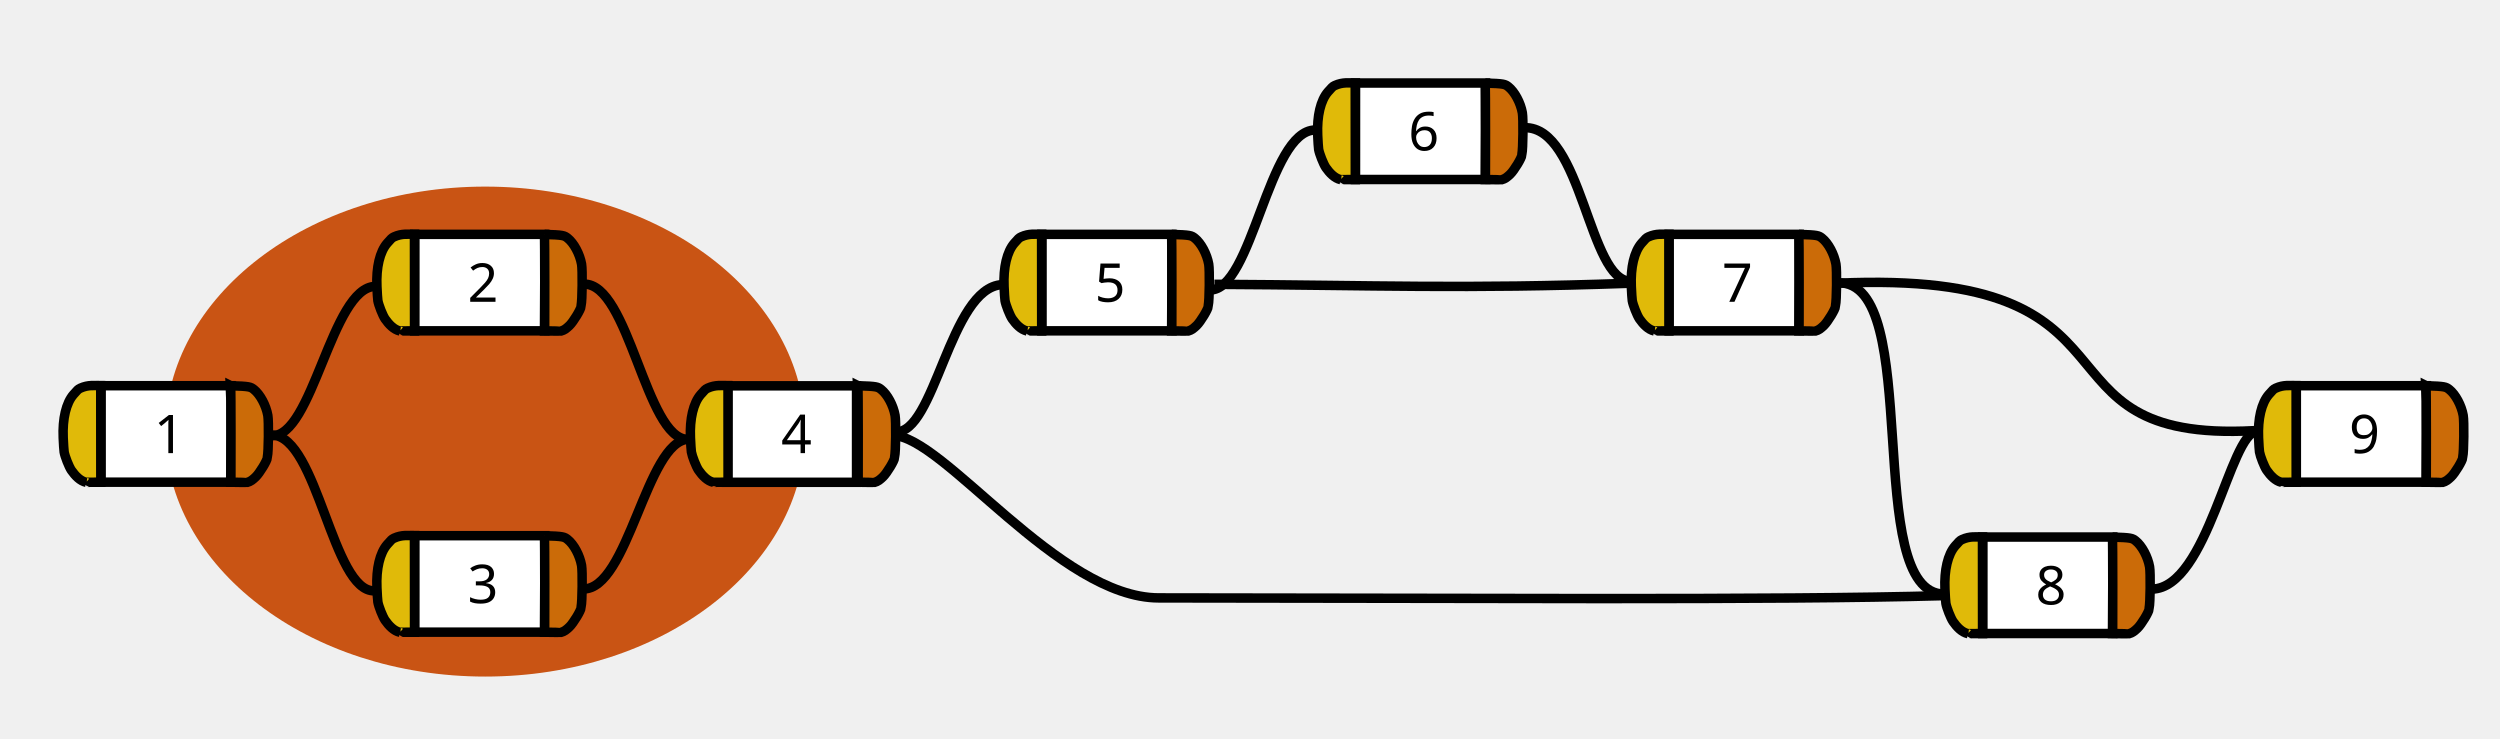
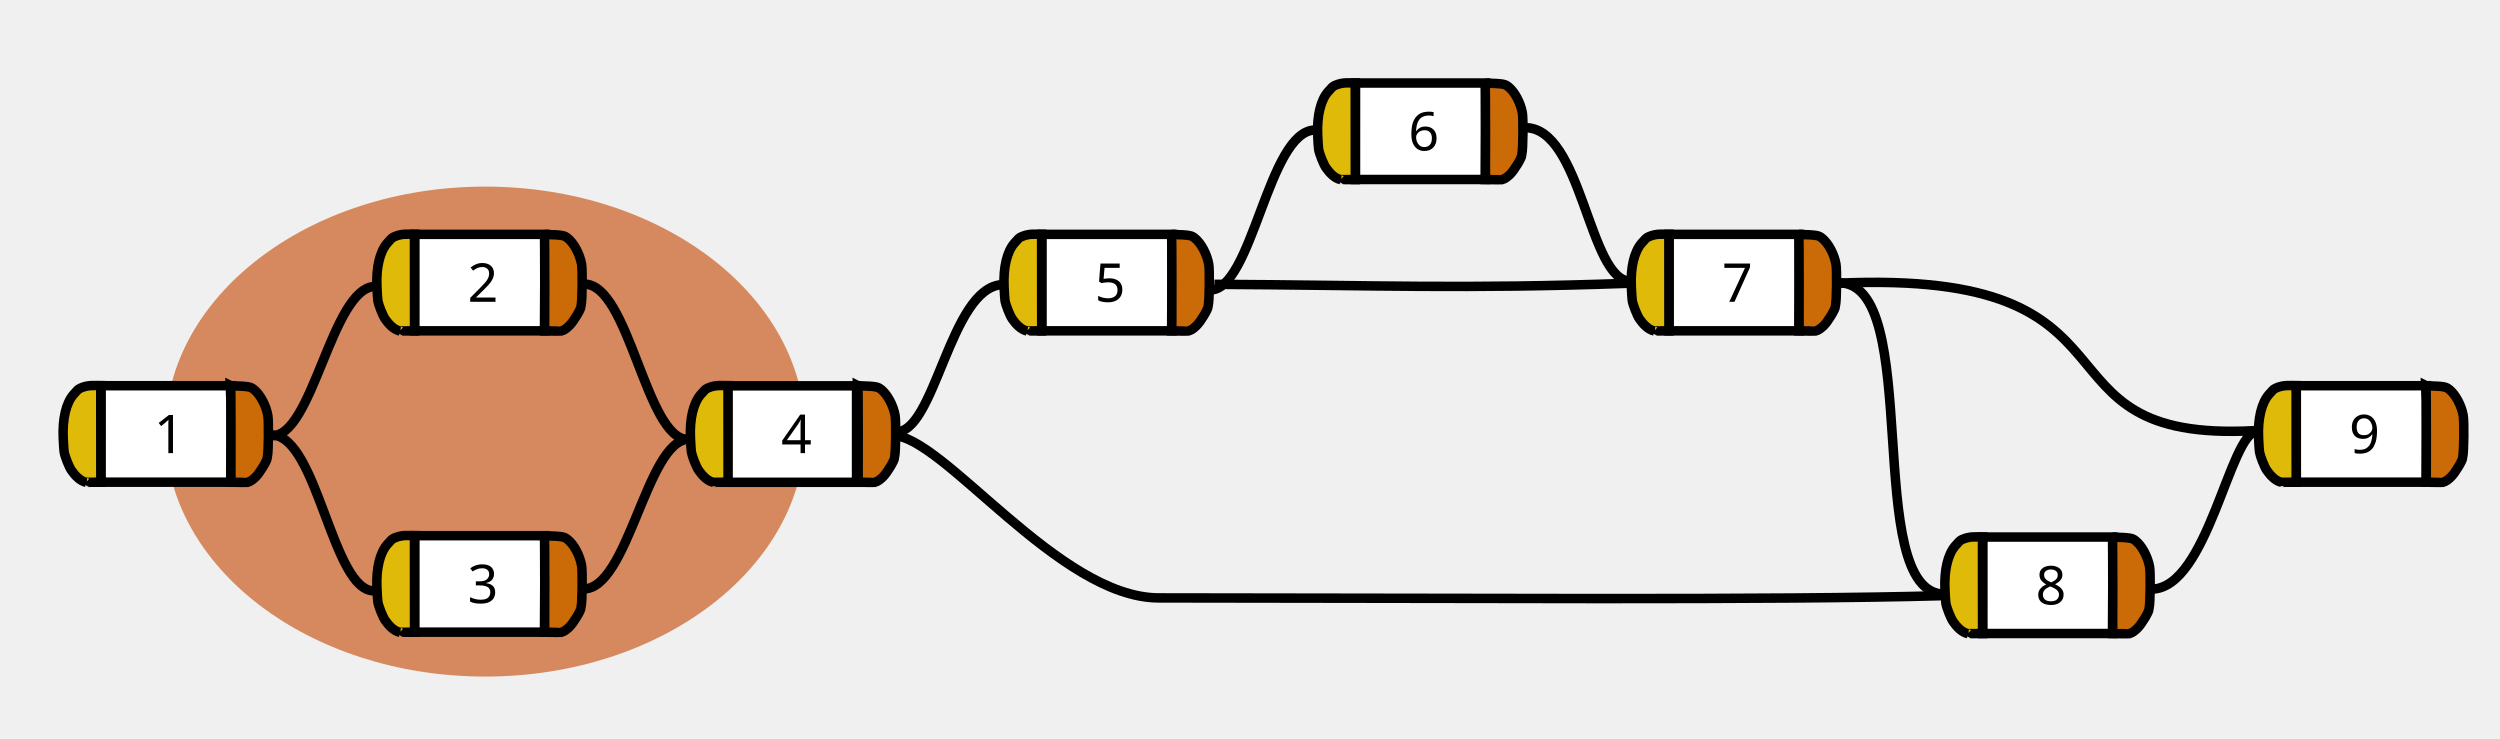
<svg xmlns="http://www.w3.org/2000/svg" width="210.921mm" height="62.269mm" viewBox="0 0 210.921 62.269" version="1.1" id="svg487">
  <defs id="defs484" />
-   <ellipse style="display:inline;opacity:0.972;fill:#c54600;fill-opacity:0.945;stroke:none;stroke-width:0.444;stroke-dasharray:none;stroke-opacity:1" id="path8530" ry="20.669" rx="26.982" cy="36.412" cx="40.937" />
+   <ellipse style="display:inline;opacity:0.638;fill:#c54600;fill-opacity:0.945;stroke:none;stroke-width:0.444;stroke-dasharray:none;stroke-opacity:1" id="path8530" ry="20.669" rx="26.982" cy="36.412" cx="40.937" />
  <g id="layer2" style="display:inline">
    <rect style="font-variation-settings:normal;display:inline;fill:#ffffff;fill-opacity:1;fill-rule:evenodd;stroke:#000000;stroke-width:0.801;stroke-linecap:butt;stroke-linejoin:miter;stroke-miterlimit:4;stroke-dasharray:none;stroke-dashoffset:0;stroke-opacity:1;stop-color:#000000" id="rect5864-9" width="10.977" height="8.14" x="61.289" y="32.551" ry="0" />
    <rect style="font-variation-settings:normal;display:inline;fill:#ffffff;fill-opacity:1;fill-rule:evenodd;stroke:#000000;stroke-width:0.801;stroke-linecap:butt;stroke-linejoin:miter;stroke-miterlimit:4;stroke-dasharray:none;stroke-dashoffset:0;stroke-opacity:1;stop-color:#000000" id="rect5864" width="10.977" height="8.14" x="8.518" y="32.541" ry="0" />
  </g>
  <g id="layer3" style="display:inline">
    <rect style="font-variation-settings:normal;fill:#ffffff;fill-opacity:1;fill-rule:evenodd;stroke:#000000;stroke-width:0.801;stroke-linecap:butt;stroke-linejoin:miter;stroke-miterlimit:4;stroke-dasharray:none;stroke-dashoffset:0;stroke-opacity:1;stop-color:#000000" id="rect5864-7" width="10.977" height="8.14" x="193.738" y="32.541" ry="0" />
  </g>
  <g id="layer1">
    <path style="fill:#e0ba09;fill-opacity:1;stroke:#000000;stroke-width:0.801;stroke-dasharray:none;stroke-opacity:1" d="M 7.269,40.693 C 6.757,40.578 6.339,40.13 6.021,39.676 5.816,39.372 5.473,38.504 5.412,38.131 5.392,38.007 5.356,37.469 5.333,36.936 5.263,35.322 5.578,33.999 6.203,33.28 6.516,32.921 6.595,32.833 6.775,32.751 7.448,32.445 7.977,32.539 8.499,32.538 c -0.004,0.15 0.006,8.143 0.006,8.143 -0.758,-0.009 -1.218,0.028 -1.237,0.012 z" id="path429-3" />
    <path style="fill:#cb6b08;fill-opacity:1;stroke:#000000;stroke-width:0.801;stroke-dasharray:none;stroke-opacity:1" d="m 19.469,32.543 c 1.597,0.047 1.671,0.095 1.949,0.313 0.53,0.417 1.029,1.346 1.179,2.197 0.086,0.489 0.058,3.115 -0.038,3.46 -0.008,0.029 -0.013,0.078 -0.012,0.109 0.012,0.211 -0.633,1.281 -0.97,1.607 -0.265,0.251 -0.431,0.394 -0.74,0.476 -0.047,0.012 -0.506,-0.019 -1.355,-0.024 0.016,-0.328 0.004,-7.939 -0.015,-8.139 z" id="path429" />
    <text xml:space="preserve" style="font-size:1.271px;fill:#000000;stroke-width:0.801;stroke-dasharray:none" x="12.983" y="38.231" id="text250">
      <tspan id="tspan248" style="font-style:normal;font-variant:normal;font-weight:normal;font-stretch:normal;font-size:4.521px;font-family:sans-serif;-inkscape-font-specification:'sans-serif, Normal';font-variant-ligatures:normal;font-variant-caps:normal;font-variant-numeric:normal;font-variant-east-asian:normal;stroke-width:0.801;stroke-dasharray:none" x="12.983" y="38.231">1</tspan>
    </text>
    <path style="fill:#e0ba09;fill-opacity:1;stroke:#000000;stroke-width:0.801;stroke-dasharray:none;stroke-opacity:1" d="m 60.189,40.693 c -0.511,-0.114 -0.93,-0.563 -1.247,-1.017 -0.206,-0.304 -0.548,-1.172 -0.61,-1.545 -0.02,-0.124 -0.056,-0.662 -0.079,-1.195 -0.07,-1.614 0.245,-2.937 0.871,-3.656 0.312,-0.359 0.392,-0.448 0.572,-0.529 0.672,-0.306 1.202,-0.212 1.724,-0.213 -0.004,0.15 0.006,8.143 0.006,8.143 -0.758,-0.009 -1.218,0.028 -1.237,0.012 z" id="path429-3-2" />
    <path style="fill:#cb6b08;fill-opacity:1;stroke:#000000;stroke-width:0.801;stroke-dasharray:none;stroke-opacity:1" d="m 72.389,32.543 c 1.597,0.047 1.671,0.095 1.949,0.313 0.53,0.417 1.029,1.346 1.179,2.197 0.086,0.489 0.058,3.115 -0.038,3.46 -0.008,0.029 -0.013,0.078 -0.012,0.109 0.012,0.211 -0.633,1.281 -0.97,1.607 -0.265,0.251 -0.431,0.394 -0.74,0.476 -0.047,0.012 -0.506,-0.019 -1.355,-0.024 0.016,-0.328 0.004,-7.939 -0.015,-8.139 z" id="path429-6" />
    <text xml:space="preserve" style="font-size:1.271px;fill:#000000;stroke-width:0.801;stroke-dasharray:none" x="65.903" y="38.231" id="text250-6">
      <tspan id="tspan248-4" style="font-style:normal;font-variant:normal;font-weight:normal;font-stretch:normal;font-size:4.521px;font-family:sans-serif;-inkscape-font-specification:'sans-serif, Normal';font-variant-ligatures:normal;font-variant-caps:normal;font-variant-numeric:normal;font-variant-east-asian:normal;stroke-width:0.801;stroke-dasharray:none" x="65.903" y="38.231">4</tspan>
    </text>
    <g id="g1240-9" transform="matrix(0.400442,0,0,0.400442,6.712796,-12.32908)" style="stroke-width:2;stroke-dasharray:none">
      <g id="g194-5" style="stroke-width:2;stroke-dasharray:none">
        <rect style="font-variation-settings:normal;fill:#ffffff;fill-opacity:1;fill-rule:evenodd;stroke:#000000;stroke-width:2;stroke-linecap:butt;stroke-linejoin:miter;stroke-miterlimit:4;stroke-dasharray:none;stroke-dashoffset:0;stroke-opacity:1;stop-color:#000000" id="rect5864-0" width="27.411" height="20.327" x="70.607" y="80.165" ry="0" />
        <path style="fill:#e0ba09;fill-opacity:1;stroke:#000000;stroke-width:2;stroke-dasharray:none;stroke-opacity:1" d="m 67.486,100.522 c -1.277,-0.286 -2.323,-1.405 -3.115,-2.538 -0.514,-0.76 -1.369,-2.927 -1.522,-3.858 -0.051,-0.309 -0.14,-1.652 -0.198,-2.985 -0.175,-4.031 0.612,-7.334 2.174,-9.129 0.78,-0.896 0.979,-1.118 1.428,-1.321 1.679,-0.764 3.002,-0.529 4.304,-0.533 -0.009,0.373 0.016,20.334 0.016,20.334 -1.892,-0.023 -3.042,0.071 -3.089,0.03 z" id="path429-3-4" />
        <path style="fill:#cb6b08;fill-opacity:1;stroke:#000000;stroke-width:2;stroke-dasharray:none;stroke-opacity:1" d="m 97.955,80.172 c 3.988,0.117 4.173,0.237 4.868,0.782 1.325,1.041 2.57,3.361 2.945,5.487 0.215,1.222 0.144,7.78 -0.095,8.641 -0.02,0.073 -0.033,0.195 -0.029,0.271 0.03,0.527 -1.581,3.198 -2.421,4.013 -0.662,0.626 -1.076,0.985 -1.847,1.188 -0.117,0.031 -1.265,-0.047 -3.383,-0.059 0.04,-0.82 0.01,-19.824 -0.038,-20.324 z" id="path429-8" />
      </g>
      <text xml:space="preserve" style="font-size:3.175px;fill:#000000;stroke-width:2;stroke-dasharray:none" x="81.756" y="94.374" id="text250-7">
        <tspan id="tspan248-1" style="font-style:normal;font-variant:normal;font-weight:normal;font-stretch:normal;font-size:11.289px;font-family:sans-serif;-inkscape-font-specification:'sans-serif, Normal';font-variant-ligatures:normal;font-variant-caps:normal;font-variant-numeric:normal;font-variant-east-asian:normal;stroke-width:2;stroke-dasharray:none" x="81.756" y="94.374">2</tspan>
      </text>
    </g>
    <g id="g1240-9-3" transform="matrix(0.400442,0,0,0.400442,6.712796,13.09308)" style="stroke-width:2;stroke-dasharray:none">
      <g id="g194-5-67" style="stroke-width:2;stroke-dasharray:none">
        <rect style="font-variation-settings:normal;fill:#ffffff;fill-opacity:1;fill-rule:evenodd;stroke:#000000;stroke-width:2;stroke-linecap:butt;stroke-linejoin:miter;stroke-miterlimit:4;stroke-dasharray:none;stroke-dashoffset:0;stroke-opacity:1;stop-color:#000000" id="rect5864-0-5" width="27.411" height="20.327" x="70.607" y="80.165" ry="0" />
        <path style="fill:#e0ba09;fill-opacity:1;stroke:#000000;stroke-width:2;stroke-dasharray:none;stroke-opacity:1" d="m 67.486,100.522 c -1.277,-0.286 -2.323,-1.405 -3.115,-2.538 -0.514,-0.76 -1.369,-2.927 -1.522,-3.858 -0.051,-0.309 -0.14,-1.652 -0.198,-2.985 -0.175,-4.031 0.612,-7.334 2.174,-9.129 0.78,-0.896 0.979,-1.118 1.428,-1.321 1.679,-0.764 3.002,-0.529 4.304,-0.533 -0.009,0.373 0.016,20.334 0.016,20.334 -1.892,-0.023 -3.042,0.071 -3.089,0.03 z" id="path429-3-4-3" />
        <path style="fill:#cb6b08;fill-opacity:1;stroke:#000000;stroke-width:2;stroke-dasharray:none;stroke-opacity:1" d="m 97.955,80.172 c 3.988,0.117 4.173,0.237 4.868,0.782 1.325,1.041 2.57,3.361 2.945,5.487 0.215,1.222 0.144,7.78 -0.095,8.641 -0.02,0.073 -0.033,0.195 -0.029,0.271 0.03,0.527 -1.581,3.198 -2.421,4.013 -0.662,0.626 -1.076,0.985 -1.847,1.188 -0.117,0.031 -1.265,-0.047 -3.383,-0.059 0.04,-0.82 0.01,-19.824 -0.038,-20.324 z" id="path429-8-5" />
      </g>
      <text xml:space="preserve" style="font-size:3.175px;fill:#000000;stroke-width:2;stroke-dasharray:none" x="81.756" y="94.374" id="text250-7-6">
        <tspan id="tspan248-1-2" style="font-style:normal;font-variant:normal;font-weight:normal;font-stretch:normal;font-size:11.289px;font-family:sans-serif;-inkscape-font-specification:'sans-serif, Normal';font-variant-ligatures:normal;font-variant-caps:normal;font-variant-numeric:normal;font-variant-east-asian:normal;stroke-width:2;stroke-dasharray:none" x="81.756" y="94.374">3</tspan>
      </text>
    </g>
    <path style="fill:#e0ba09;fill-opacity:1;stroke:#000000;stroke-width:0.801;stroke-dasharray:none;stroke-opacity:1" d="m 192.488,40.693 c -0.511,-0.114 -0.93,-0.563 -1.247,-1.017 -0.206,-0.304 -0.548,-1.172 -0.61,-1.545 -0.02,-0.124 -0.056,-0.662 -0.079,-1.195 -0.07,-1.614 0.245,-2.937 0.871,-3.656 0.312,-0.359 0.392,-0.448 0.572,-0.529 0.672,-0.306 1.202,-0.212 1.724,-0.213 -0.004,0.15 0.006,8.143 0.006,8.143 -0.758,-0.009 -1.218,0.028 -1.237,0.012 z" id="path429-3-22" />
    <path style="fill:#cb6b08;fill-opacity:1;stroke:#000000;stroke-width:0.801;stroke-dasharray:none;stroke-opacity:1" d="m 204.689,32.543 c 1.597,0.047 1.671,0.095 1.949,0.313 0.53,0.417 1.029,1.346 1.179,2.197 0.086,0.489 0.058,3.115 -0.038,3.46 -0.008,0.029 -0.013,0.078 -0.012,0.109 0.012,0.211 -0.633,1.281 -0.97,1.607 -0.265,0.251 -0.431,0.394 -0.74,0.476 -0.047,0.012 -0.506,-0.019 -1.355,-0.024 0.016,-0.328 0.004,-7.939 -0.015,-8.139 z" id="path429-61" />
    <text xml:space="preserve" style="font-size:1.271px;fill:#000000;stroke-width:0.801;stroke-dasharray:none" x="198.202" y="38.231" id="text250-0">
      <tspan id="tspan248-6" style="font-style:normal;font-variant:normal;font-weight:normal;font-stretch:normal;font-size:4.521px;font-family:sans-serif;-inkscape-font-specification:'sans-serif, Normal';font-variant-ligatures:normal;font-variant-caps:normal;font-variant-numeric:normal;font-variant-east-asian:normal;stroke-width:0.801;stroke-dasharray:none" x="198.202" y="38.231">9</tspan>
    </text>
    <g id="g1240-71" transform="matrix(0.400442,0,0,0.400442,139.0038,13.20742)" style="stroke-width:2;stroke-dasharray:none">
      <g id="g194-1" style="stroke-width:2;stroke-dasharray:none">
        <rect style="font-variation-settings:normal;fill:#ffffff;fill-opacity:1;fill-rule:evenodd;stroke:#000000;stroke-width:2;stroke-linecap:butt;stroke-linejoin:miter;stroke-miterlimit:4;stroke-dasharray:none;stroke-dashoffset:0;stroke-opacity:1;stop-color:#000000" id="rect5864-5" width="27.411" height="20.327" x="70.607" y="80.165" ry="0" />
        <path style="fill:#e0ba09;fill-opacity:1;stroke:#000000;stroke-width:2;stroke-dasharray:none;stroke-opacity:1" d="m 67.486,100.522 c -1.277,-0.286 -2.323,-1.405 -3.115,-2.538 -0.514,-0.76 -1.369,-2.927 -1.522,-3.858 -0.051,-0.309 -0.14,-1.652 -0.198,-2.985 -0.175,-4.031 0.612,-7.334 2.174,-9.129 0.78,-0.896 0.979,-1.118 1.428,-1.321 1.679,-0.764 3.002,-0.529 4.304,-0.533 -0.009,0.373 0.016,20.334 0.016,20.334 -1.892,-0.023 -3.042,0.071 -3.089,0.03 z" id="path429-3-97" />
        <path style="fill:#cb6b08;fill-opacity:1;stroke:#000000;stroke-width:2;stroke-dasharray:none;stroke-opacity:1" d="m 97.955,80.172 c 3.988,0.117 4.173,0.237 4.868,0.782 1.325,1.041 2.57,3.361 2.945,5.487 0.215,1.222 0.144,7.78 -0.095,8.641 -0.02,0.073 -0.033,0.195 -0.029,0.271 0.03,0.527 -1.581,3.198 -2.421,4.013 -0.662,0.626 -1.076,0.985 -1.847,1.188 -0.117,0.031 -1.265,-0.047 -3.383,-0.059 0.04,-0.82 0.01,-19.824 -0.038,-20.324 z" id="path429-7" />
      </g>
      <text xml:space="preserve" style="font-size:3.175px;fill:#000000;stroke-width:2;stroke-dasharray:none" x="81.756" y="94.374" id="text250-67">
        <tspan id="tspan248-3" style="font-style:normal;font-variant:normal;font-weight:normal;font-stretch:normal;font-size:11.289px;font-family:sans-serif;-inkscape-font-specification:'sans-serif, Normal';font-variant-ligatures:normal;font-variant-caps:normal;font-variant-numeric:normal;font-variant-east-asian:normal;stroke-width:2;stroke-dasharray:none" x="81.756" y="94.374">8</tspan>
      </text>
    </g>
    <g id="g1240-65" transform="matrix(0.400442,0,0,0.400442,112.5439,-12.32908)" style="stroke-width:2;stroke-dasharray:none">
      <g id="g194-6" style="stroke-width:2;stroke-dasharray:none">
        <rect style="font-variation-settings:normal;fill:#ffffff;fill-opacity:1;fill-rule:evenodd;stroke:#000000;stroke-width:2;stroke-linecap:butt;stroke-linejoin:miter;stroke-miterlimit:4;stroke-dasharray:none;stroke-dashoffset:0;stroke-opacity:1;stop-color:#000000" id="rect5864-3" width="27.411" height="20.327" x="70.607" y="80.165" ry="0" />
        <path style="fill:#e0ba09;fill-opacity:1;stroke:#000000;stroke-width:2;stroke-dasharray:none;stroke-opacity:1" d="m 67.486,100.522 c -1.277,-0.286 -2.323,-1.405 -3.115,-2.538 -0.514,-0.76 -1.369,-2.927 -1.522,-3.858 -0.051,-0.309 -0.14,-1.652 -0.198,-2.985 -0.175,-4.031 0.612,-7.334 2.174,-9.129 0.78,-0.896 0.979,-1.118 1.428,-1.321 1.679,-0.764 3.002,-0.529 4.304,-0.533 -0.009,0.373 0.016,20.334 0.016,20.334 -1.892,-0.023 -3.042,0.071 -3.089,0.03 z" id="path429-3-94" />
        <path style="fill:#cb6b08;fill-opacity:1;stroke:#000000;stroke-width:2;stroke-dasharray:none;stroke-opacity:1" d="m 97.955,80.172 c 3.988,0.117 4.173,0.237 4.868,0.782 1.325,1.041 2.57,3.361 2.945,5.487 0.215,1.222 0.144,7.78 -0.095,8.641 -0.02,0.073 -0.033,0.195 -0.029,0.271 0.03,0.527 -1.581,3.198 -2.421,4.013 -0.662,0.626 -1.076,0.985 -1.847,1.188 -0.117,0.031 -1.265,-0.047 -3.383,-0.059 0.04,-0.82 0.01,-19.824 -0.038,-20.324 z" id="path429-81" />
      </g>
      <text xml:space="preserve" style="font-size:3.175px;fill:#000000;stroke-width:2;stroke-dasharray:none" x="81.756" y="94.374" id="text250-2">
        <tspan id="tspan248-9" style="font-style:normal;font-variant:normal;font-weight:normal;font-stretch:normal;font-size:11.289px;font-family:sans-serif;-inkscape-font-specification:'sans-serif, Normal';font-variant-ligatures:normal;font-variant-caps:normal;font-variant-numeric:normal;font-variant-east-asian:normal;stroke-width:2;stroke-dasharray:none" x="81.756" y="94.374">7</tspan>
      </text>
    </g>
    <g id="g1240-3" transform="matrix(0.400442,0,0,0.400442,86.08394,-25.09733)" style="stroke-width:2;stroke-dasharray:none">
      <g id="g194-9" style="stroke-width:2;stroke-dasharray:none">
        <rect style="font-variation-settings:normal;fill:#ffffff;fill-opacity:1;fill-rule:evenodd;stroke:#000000;stroke-width:2;stroke-linecap:butt;stroke-linejoin:miter;stroke-miterlimit:4;stroke-dasharray:none;stroke-dashoffset:0;stroke-opacity:1;stop-color:#000000" id="rect5864-08" width="27.411" height="20.327" x="70.607" y="80.165" ry="0" />
        <path style="fill:#e0ba09;fill-opacity:1;stroke:#000000;stroke-width:2;stroke-dasharray:none;stroke-opacity:1" d="m 67.486,100.522 c -1.277,-0.286 -2.323,-1.405 -3.115,-2.538 -0.514,-0.76 -1.369,-2.927 -1.522,-3.858 -0.051,-0.309 -0.14,-1.652 -0.198,-2.985 -0.175,-4.031 0.612,-7.334 2.174,-9.129 0.78,-0.896 0.979,-1.118 1.428,-1.321 1.679,-0.764 3.002,-0.529 4.304,-0.533 -0.009,0.373 0.016,20.334 0.016,20.334 -1.892,-0.023 -3.042,0.071 -3.089,0.03 z" id="path429-3-8" />
        <path style="fill:#cb6b08;fill-opacity:1;stroke:#000000;stroke-width:2;stroke-dasharray:none;stroke-opacity:1" d="m 97.955,80.172 c 3.988,0.117 4.173,0.237 4.868,0.782 1.325,1.041 2.57,3.361 2.945,5.487 0.215,1.222 0.144,7.78 -0.095,8.641 -0.02,0.073 -0.033,0.195 -0.029,0.271 0.03,0.527 -1.581,3.198 -2.421,4.013 -0.662,0.626 -1.076,0.985 -1.847,1.188 -0.117,0.031 -1.265,-0.047 -3.383,-0.059 0.04,-0.82 0.01,-19.824 -0.038,-20.324 z" id="path429-5" />
      </g>
      <text xml:space="preserve" style="font-size:3.175px;fill:#000000;stroke-width:2;stroke-dasharray:none" x="81.756" y="94.374" id="text250-09">
        <tspan id="tspan248-63" style="font-style:normal;font-variant:normal;font-weight:normal;font-stretch:normal;font-size:11.289px;font-family:sans-serif;-inkscape-font-specification:'sans-serif, Normal';font-variant-ligatures:normal;font-variant-caps:normal;font-variant-numeric:normal;font-variant-east-asian:normal;stroke-width:2;stroke-dasharray:none" x="81.756" y="94.374">6</tspan>
      </text>
    </g>
    <g id="g1240-8" transform="matrix(0.400442,0,0,0.400442,59.62401,-12.32908)" style="stroke-width:2;stroke-dasharray:none">
      <g id="g194-56" style="stroke-width:2;stroke-dasharray:none">
        <rect style="font-variation-settings:normal;fill:#ffffff;fill-opacity:1;fill-rule:evenodd;stroke:#000000;stroke-width:2;stroke-linecap:butt;stroke-linejoin:miter;stroke-miterlimit:4;stroke-dasharray:none;stroke-dashoffset:0;stroke-opacity:1;stop-color:#000000" id="rect5864-1" width="27.411" height="20.327" x="70.607" y="80.165" ry="0" />
        <path style="fill:#e0ba09;fill-opacity:1;stroke:#000000;stroke-width:2;stroke-dasharray:none;stroke-opacity:1" d="m 67.486,100.522 c -1.277,-0.286 -2.323,-1.405 -3.115,-2.538 -0.514,-0.76 -1.369,-2.927 -1.522,-3.858 -0.051,-0.309 -0.14,-1.652 -0.198,-2.985 -0.175,-4.031 0.612,-7.334 2.174,-9.129 0.78,-0.896 0.979,-1.118 1.428,-1.321 1.679,-0.764 3.002,-0.529 4.304,-0.533 -0.009,0.373 0.016,20.334 0.016,20.334 -1.892,-0.023 -3.042,0.071 -3.089,0.03 z" id="path429-3-1" />
        <path style="fill:#cb6b08;fill-opacity:1;stroke:#000000;stroke-width:2;stroke-dasharray:none;stroke-opacity:1" d="m 97.955,80.172 c 3.988,0.117 4.173,0.237 4.868,0.782 1.325,1.041 2.57,3.361 2.945,5.487 0.215,1.222 0.144,7.78 -0.095,8.641 -0.02,0.073 -0.033,0.195 -0.029,0.271 0.03,0.527 -1.581,3.198 -2.421,4.013 -0.662,0.626 -1.076,0.985 -1.847,1.188 -0.117,0.031 -1.265,-0.047 -3.383,-0.059 0.04,-0.82 0.01,-19.824 -0.038,-20.324 z" id="path429-59" />
      </g>
      <text xml:space="preserve" style="font-size:3.175px;fill:#000000;stroke-width:2;stroke-dasharray:none" x="81.756" y="94.374" id="text250-8">
        <tspan id="tspan248-48" style="font-style:normal;font-variant:normal;font-weight:normal;font-stretch:normal;font-size:11.289px;font-family:sans-serif;-inkscape-font-specification:'sans-serif, Normal';font-variant-ligatures:normal;font-variant-caps:normal;font-variant-numeric:normal;font-variant-east-asian:normal;stroke-width:2;stroke-dasharray:none" x="81.756" y="94.374">5</tspan>
      </text>
    </g>
    <path style="fill:none;stroke:#000000;stroke-width:0.801;stroke-dasharray:none;stroke-opacity:1" d="m 22.882,36.754 c 3.5,0.264 5.084,-12.541 8.782,-12.592" id="path1618" />
    <path style="fill:none;stroke:#000000;stroke-width:0.801;stroke-dasharray:none;stroke-opacity:1" d="m 49.253,23.972 c 3.82,-0.123 5.237,13.105 8.775,13.096" id="path1618-3" />
    <path style="fill:none;stroke:#000000;stroke-width:0.801;stroke-dasharray:none;stroke-opacity:1" d="m 128.617,10.771 c 4.892,-0.107 5.408,13.024 8.98,12.951" id="path1618-3-4" />
    <path style="fill:none;stroke:#000000;stroke-width:0.801;stroke-dasharray:none;stroke-opacity:1" d="m 75.507,36.428 c 3.373,0.326 4.601,-12.161 9.034,-12.414" id="path1618-0" />
    <path style="fill:none;stroke:#000000;stroke-width:0.801;stroke-dasharray:none;stroke-opacity:1" d="m 102.06,24.467 c 3.624,0.096 4.908,-13.473 8.902,-13.499" id="path1618-4" />
    <path style="fill:none;stroke:#000000;stroke-width:0.801;stroke-dasharray:none;stroke-opacity:1" d="m 181.573,49.702 c 4.701,-0.115 6.558,-13.197 8.826,-13.301" id="path1618-44" />
    <path style="fill:none;stroke:#000000;stroke-width:0.801;stroke-dasharray:none;stroke-opacity:1" d="m 22.98,36.703 c 3.826,0.146 5.07,13.251 8.607,13.144" id="path1819" />
    <path style="fill:none;stroke:#000000;stroke-width:0.801;stroke-dasharray:none;stroke-opacity:1" d="m 49.17,49.688 c 3.826,0.146 5.367,-12.52 8.904,-12.627" id="path1819-9" />
    <path style="fill:none;stroke:#000000;stroke-width:0.801;stroke-dasharray:none;stroke-opacity:1" d="m 102.456,23.988 c 13.839,0.073 20.892,0.409 34.905,-0.086" id="path1819-7" />
    <path style="fill:none;stroke:#000000;stroke-width:0.801;stroke-dasharray:none;stroke-opacity:1" d="m 75.318,36.741 c 4.232,-0.014 13.974,13.7 22.446,13.703 25.572,0.009 52.122,0.207 66.118,-0.188" id="path1881" />
    <path style="fill:none;stroke:#000000;stroke-width:0.801;stroke-dasharray:none;stroke-opacity:1" d="m 155.08,23.863 c 7.338,-0.183 1.898,26.232 8.96,26.258" id="path1883" />
    <path style="fill:none;stroke:#000000;stroke-width:0.801;stroke-dasharray:none;stroke-opacity:1" d="m 155.015,23.896 c 27.401,-1.241 15.403,13.506 35.17,12.438" id="path1885" />
  </g>
</svg>
